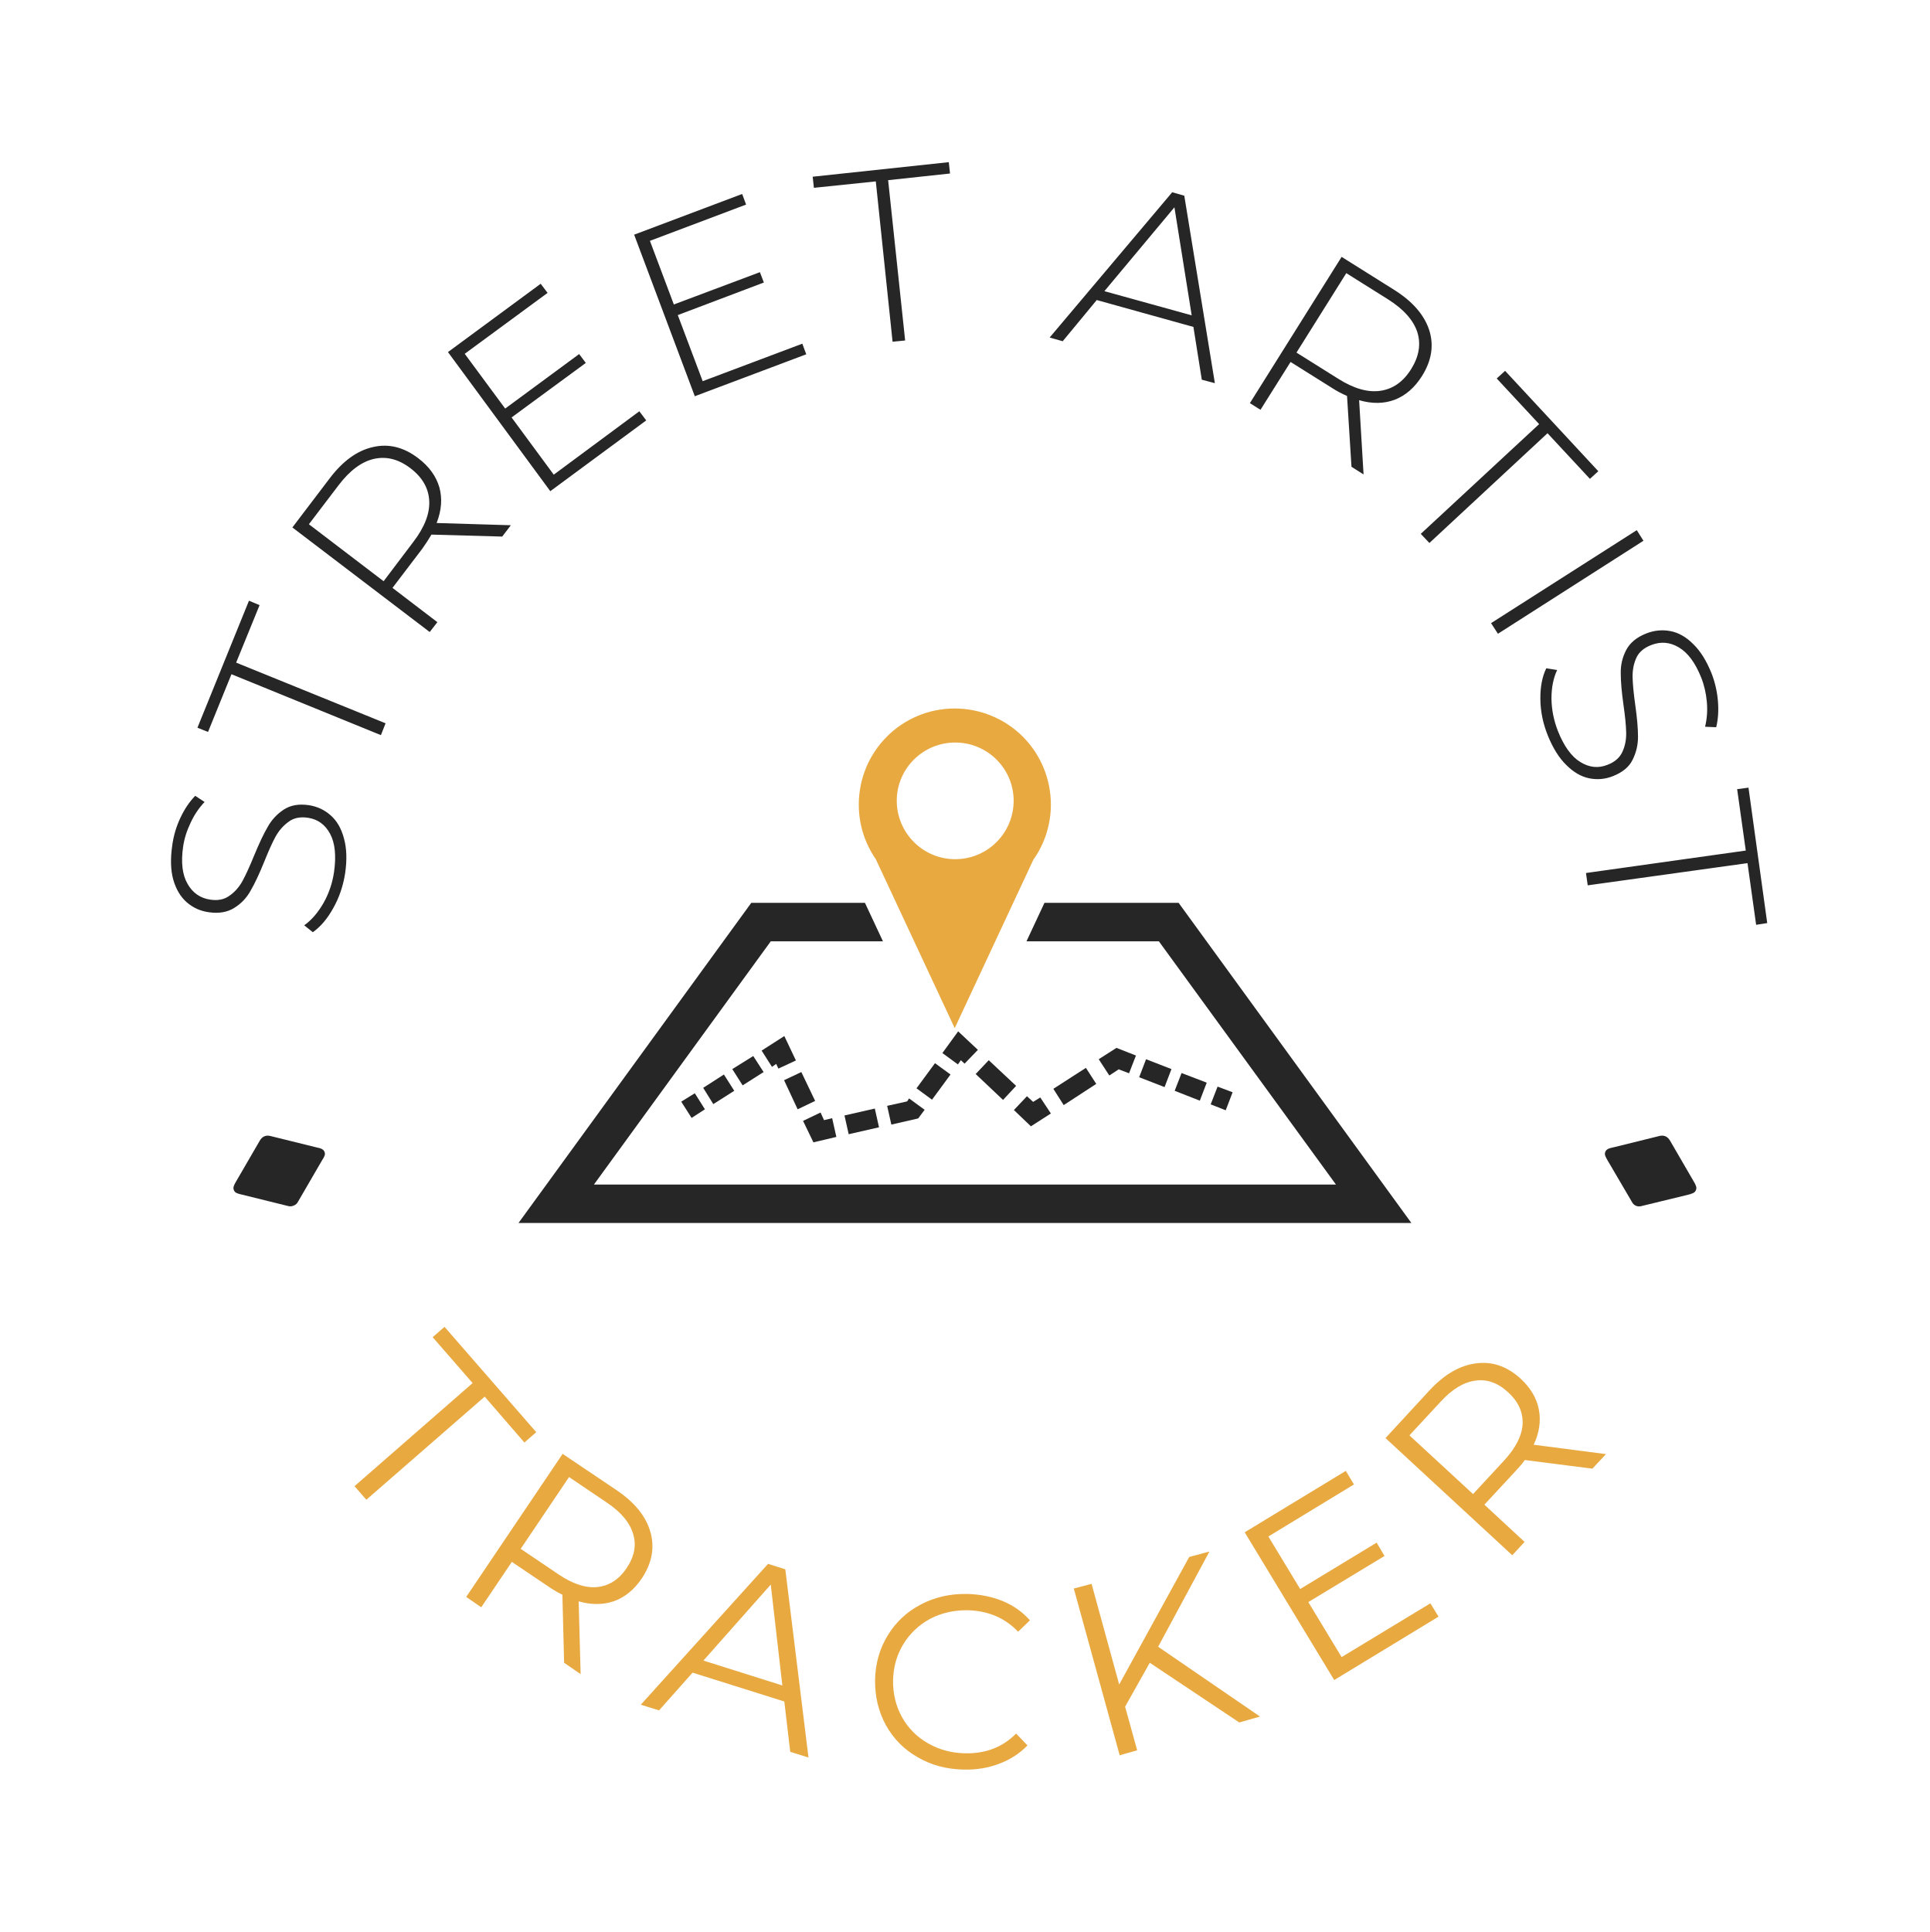
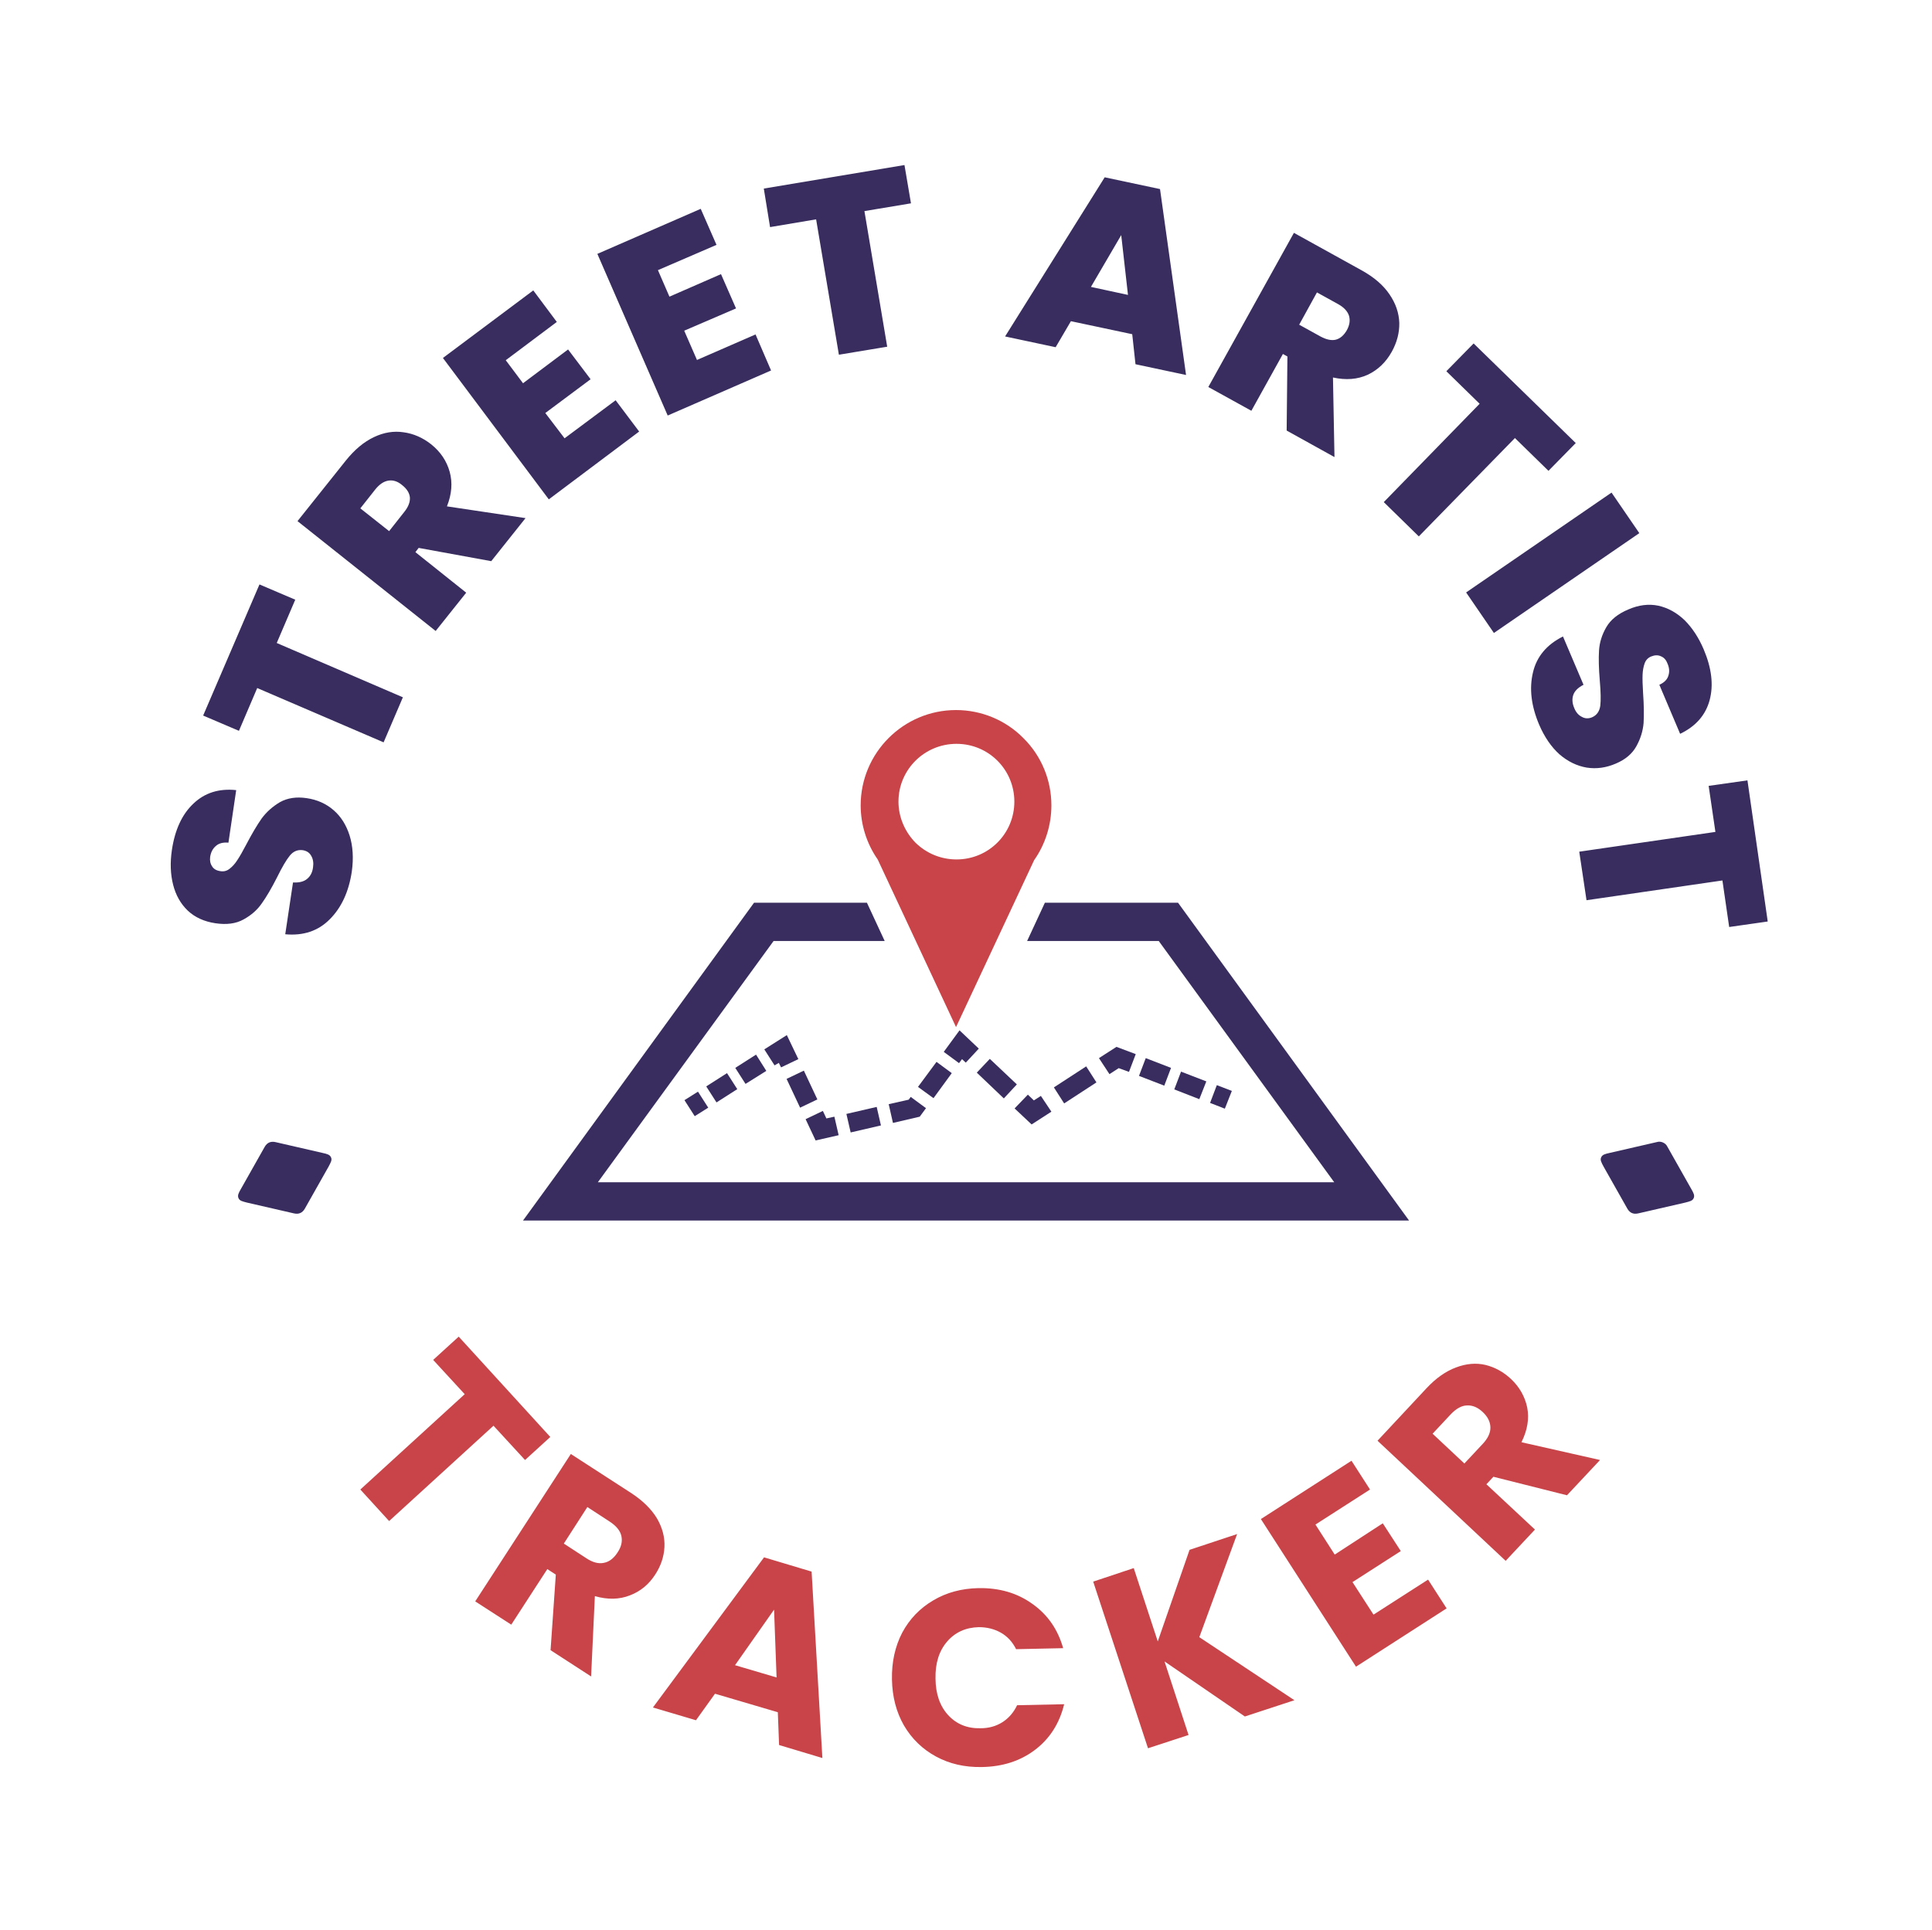
- <svg xmlns="http://www.w3.org/2000/svg" version="1.1" viewBox="0 0 7.825 7.833">
-   <g transform="matrix(1,0,0,1,2.102647,2.87247)">
+ <svg xmlns="http://www.w3.org/2000/svg" version="1.1" viewBox="0 0 7.719 7.712">
+   <g transform="matrix(1,0,0,1,2.089671,2.837561)">
    <g>
-       <path d=" M -0.751 0.809 Q -0.787 0.874 -0.834 0.907 L -0.869 0.879 Q -0.825 0.848 -0.791 0.789 Q -0.758 0.731 -0.748 0.663 Q -0.734 0.564 -0.764 0.508 Q -0.794 0.452 -0.854 0.443 Q -0.901 0.436 -0.932 0.459 Q -0.964 0.482 -0.985 0.519 Q -1.005 0.556 -1.031 0.621 Q -1.061 0.695 -1.086 0.738 Q -1.11 0.782 -1.152 0.808 Q -1.194 0.835 -1.256 0.826 Q -1.307 0.819 -1.345 0.786 Q -1.383 0.753 -1.4 0.694 Q -1.416 0.636 -1.404 0.554 Q -1.396 0.496 -1.371 0.443 Q -1.346 0.39 -1.311 0.354 L -1.273 0.379 Q -1.308 0.416 -1.33 0.464 Q -1.353 0.512 -1.36 0.56 Q -1.374 0.656 -1.342 0.711 Q -1.311 0.766 -1.25 0.775 Q -1.203 0.782 -1.172 0.759 Q -1.14 0.737 -1.119 0.699 Q -1.099 0.662 -1.072 0.596 Q -1.042 0.523 -1.017 0.48 Q -0.993 0.437 -0.952 0.41 Q -0.911 0.383 -0.85 0.392 Q -0.799 0.4 -0.762 0.433 Q -0.724 0.466 -0.708 0.526 Q -0.691 0.586 -0.703 0.668 Q -0.715 0.745 -0.751 0.809 Z M -1.164 -0.139 L -1.259 0.095 L -1.302 0.078 L -1.093 -0.437 L -1.05 -0.419 L -1.145 -0.186 L -0.539 0.06 L -0.558 0.108 L -1.164 -0.139 Z M -0.066 -0.697 L -0.353 -0.705 Q -0.372 -0.673 -0.39 -0.648 L -0.511 -0.489 L -0.329 -0.35 L -0.36 -0.31 L -0.917 -0.734 L -0.765 -0.934 Q -0.685 -1.039 -0.59 -1.06 Q -0.495 -1.082 -0.407 -1.015 Q -0.341 -0.965 -0.321 -0.897 Q -0.302 -0.829 -0.332 -0.752 L -0.031 -0.743 L -0.066 -0.697 Z M -0.426 -0.676 Q -0.358 -0.765 -0.362 -0.842 Q -0.366 -0.919 -0.438 -0.974 Q -0.51 -1.029 -0.586 -1.012 Q -0.661 -0.995 -0.729 -0.906 L -0.85 -0.747 L -0.547 -0.516 L -0.426 -0.676 Z M 0.49 -1.205 L 0.518 -1.168 L 0.129 -0.881 L -0.286 -1.445 L 0.09 -1.722 L 0.118 -1.685 L -0.218 -1.438 L -0.054 -1.216 L 0.246 -1.437 L 0.273 -1.401 L -0.028 -1.18 L 0.143 -0.948 L 0.49 -1.205 Z M 1.151 -1.479 L 1.167 -1.436 L 0.715 -1.266 L 0.469 -1.921 L 0.907 -2.086 L 0.923 -2.043 L 0.533 -1.896 L 0.63 -1.638 L 0.979 -1.769 L 0.995 -1.727 L 0.646 -1.595 L 0.747 -1.327 L 1.151 -1.479 Z M 1.449 -2.137 L 1.198 -2.111 L 1.193 -2.156 L 1.745 -2.215 L 1.75 -2.169 L 1.499 -2.142 L 1.568 -1.492 L 1.517 -1.487 L 1.449 -2.137 Z M 2.737 -1.547 L 2.345 -1.656 L 2.207 -1.489 L 2.154 -1.504 L 2.651 -2.093 L 2.7 -2.079 L 2.824 -1.319 L 2.771 -1.333 L 2.737 -1.547 Z M 2.73 -1.594 L 2.66 -2.032 L 2.376 -1.692 L 2.73 -1.594 Z M 3.378 -0.98 L 3.36 -1.267 Q 3.326 -1.282 3.3 -1.299 L 3.131 -1.405 L 3.009 -1.211 L 2.966 -1.238 L 3.338 -1.831 L 3.55 -1.698 Q 3.662 -1.628 3.693 -1.535 Q 3.723 -1.442 3.664 -1.348 Q 3.62 -1.278 3.554 -1.252 Q 3.488 -1.227 3.409 -1.25 L 3.427 -0.949 L 3.378 -0.98 Z M 3.324 -1.337 Q 3.419 -1.277 3.495 -1.288 Q 3.572 -1.299 3.62 -1.376 Q 3.668 -1.453 3.645 -1.526 Q 3.621 -1.599 3.526 -1.659 L 3.357 -1.765 L 3.155 -1.443 L 3.324 -1.337 Z M 4.139 -1.153 L 3.967 -1.338 L 4.001 -1.369 L 4.379 -0.962 L 4.345 -0.931 L 4.173 -1.116 L 3.694 -0.671 L 3.659 -0.708 L 4.139 -1.153 Z M 4.535 -0.723 L 4.562 -0.68 L 3.972 -0.303 L 3.944 -0.346 L 4.535 -0.723 Z M 4.144 -0.037 Q 4.143 -0.112 4.168 -0.163 L 4.212 -0.156 Q 4.189 -0.107 4.189 -0.04 Q 4.19 0.027 4.215 0.091 Q 4.252 0.184 4.306 0.217 Q 4.361 0.251 4.417 0.228 Q 4.461 0.211 4.477 0.175 Q 4.493 0.14 4.492 0.097 Q 4.491 0.054 4.481 -0.015 Q 4.47 -0.093 4.47 -0.143 Q 4.469 -0.193 4.492 -0.237 Q 4.515 -0.281 4.573 -0.304 Q 4.621 -0.323 4.67 -0.314 Q 4.72 -0.305 4.763 -0.262 Q 4.807 -0.22 4.838 -0.143 Q 4.859 -0.089 4.864 -0.031 Q 4.869 0.028 4.857 0.076 L 4.812 0.074 Q 4.824 0.024 4.819 -0.028 Q 4.814 -0.081 4.796 -0.126 Q 4.76 -0.216 4.705 -0.248 Q 4.651 -0.28 4.593 -0.257 Q 4.549 -0.24 4.533 -0.205 Q 4.517 -0.169 4.518 -0.126 Q 4.519 -0.084 4.529 -0.013 Q 4.54 0.065 4.54 0.115 Q 4.54 0.164 4.518 0.208 Q 4.497 0.251 4.439 0.274 Q 4.392 0.293 4.342 0.283 Q 4.293 0.273 4.249 0.229 Q 4.205 0.186 4.174 0.109 Q 4.145 0.037 4.144 -0.037 Z M 4.977 0.576 L 4.942 0.327 L 4.988 0.321 L 5.064 0.87 L 5.019 0.877 L 4.984 0.627 L 4.336 0.717 L 4.329 0.667 L 4.977 0.576 Z" fill="#262626" fill-rule="nonzero" />
+       <path d=" M -0.772 0.836 Q -0.841 0.906 -0.95 0.896 L -0.919 0.689 Q -0.882 0.691 -0.863 0.675 Q -0.843 0.659 -0.839 0.629 Q -0.835 0.602 -0.846 0.583 Q -0.856 0.564 -0.88 0.56 Q -0.911 0.556 -0.932 0.582 Q -0.953 0.608 -0.983 0.669 Q -1.016 0.734 -1.044 0.773 Q -1.071 0.812 -1.117 0.837 Q -1.162 0.862 -1.229 0.852 Q -1.296 0.842 -1.339 0.802 Q -1.382 0.761 -1.398 0.698 Q -1.414 0.635 -1.403 0.56 Q -1.385 0.438 -1.317 0.374 Q -1.249 0.309 -1.146 0.32 L -1.177 0.53 Q -1.209 0.527 -1.227 0.543 Q -1.246 0.559 -1.25 0.587 Q -1.253 0.609 -1.242 0.625 Q -1.232 0.641 -1.208 0.644 Q -1.188 0.647 -1.172 0.634 Q -1.155 0.621 -1.141 0.599 Q -1.127 0.578 -1.105 0.536 Q -1.072 0.473 -1.044 0.433 Q -1.015 0.394 -0.971 0.368 Q -0.926 0.343 -0.865 0.352 Q -0.802 0.361 -0.757 0.4 Q -0.713 0.438 -0.693 0.501 Q -0.673 0.565 -0.684 0.645 Q -0.702 0.766 -0.772 0.836 Z M -1.053 -0.502 L -0.91 -0.441 L -0.984 -0.268 L -0.48 -0.051 L -0.557 0.129 L -1.062 -0.088 L -1.135 0.083 L -1.278 0.022 L -1.053 -0.502 Z M -0.127 -0.595 L -0.417 -0.648 L -0.43 -0.631 L -0.227 -0.469 L -0.349 -0.316 L -0.901 -0.755 L -0.708 -0.997 Q -0.655 -1.063 -0.595 -1.091 Q -0.536 -1.119 -0.477 -1.11 Q -0.418 -1.102 -0.367 -1.062 Q -0.311 -1.017 -0.293 -0.952 Q -0.275 -0.887 -0.304 -0.814 L 0.01 -0.767 L -0.127 -0.595 Z M -0.535 -0.715 L -0.475 -0.791 Q -0.45 -0.822 -0.452 -0.85 Q -0.455 -0.877 -0.483 -0.899 Q -0.509 -0.921 -0.537 -0.917 Q -0.565 -0.913 -0.59 -0.882 L -0.65 -0.806 L -0.535 -0.715 Z M -0.069 -1.398 L 0 -1.306 L 0.18 -1.441 L 0.27 -1.322 L 0.089 -1.187 L 0.166 -1.086 L 0.37 -1.238 L 0.464 -1.113 L 0.103 -0.842 L -0.32 -1.407 L 0.041 -1.677 L 0.135 -1.551 L -0.069 -1.398 Z M 0.539 -1.758 L 0.585 -1.652 L 0.791 -1.742 L 0.851 -1.605 L 0.644 -1.516 L 0.695 -1.399 L 0.929 -1.501 L 0.991 -1.357 L 0.578 -1.177 L 0.297 -1.823 L 0.71 -2.003 L 0.773 -1.859 L 0.539 -1.758 Z M 1.524 -2.178 L 1.55 -2.025 L 1.364 -1.994 L 1.455 -1.452 L 1.262 -1.42 L 1.171 -1.961 L 0.987 -1.93 L 0.962 -2.084 L 1.524 -2.178 Z M 2.434 -1.502 L 2.189 -1.554 L 2.128 -1.45 L 1.926 -1.493 L 2.324 -2.129 L 2.545 -2.082 L 2.649 -1.339 L 2.447 -1.382 L 2.434 -1.502 Z M 2.417 -1.659 L 2.39 -1.898 L 2.269 -1.691 L 2.417 -1.659 Z M 3.051 -1.117 L 3.054 -1.413 L 3.036 -1.423 L 2.91 -1.196 L 2.738 -1.291 L 3.08 -1.907 L 3.351 -1.757 Q 3.425 -1.716 3.462 -1.661 Q 3.499 -1.607 3.501 -1.547 Q 3.502 -1.488 3.471 -1.432 Q 3.436 -1.369 3.375 -1.34 Q 3.314 -1.312 3.236 -1.329 L 3.242 -1.011 L 3.051 -1.117 Z M 3.101 -1.54 L 3.186 -1.493 Q 3.221 -1.474 3.247 -1.48 Q 3.274 -1.487 3.292 -1.519 Q 3.308 -1.549 3.3 -1.576 Q 3.291 -1.603 3.257 -1.622 L 3.172 -1.669 L 3.101 -1.54 Z M 4.206 -1.067 L 4.097 -0.956 L 3.963 -1.087 L 3.579 -0.694 L 3.439 -0.831 L 3.822 -1.224 L 3.689 -1.354 L 3.798 -1.465 L 4.206 -1.067 Z M 4.46 -0.707 L 3.879 -0.308 L 3.768 -0.47 L 4.349 -0.869 L 4.46 -0.707 Z M 4.035 -0.15 Q 4.057 -0.245 4.155 -0.294 L 4.237 -0.101 Q 4.204 -0.084 4.196 -0.06 Q 4.188 -0.036 4.2 -0.008 Q 4.21 0.017 4.23 0.027 Q 4.249 0.038 4.271 0.029 Q 4.299 0.017 4.304 -0.017 Q 4.308 -0.05 4.302 -0.118 Q 4.296 -0.19 4.299 -0.238 Q 4.302 -0.286 4.328 -0.331 Q 4.354 -0.376 4.416 -0.402 Q 4.478 -0.429 4.536 -0.417 Q 4.594 -0.404 4.641 -0.359 Q 4.687 -0.313 4.717 -0.243 Q 4.765 -0.13 4.741 -0.04 Q 4.717 0.05 4.623 0.095 L 4.54 -0.101 Q 4.569 -0.114 4.576 -0.137 Q 4.584 -0.161 4.572 -0.187 Q 4.564 -0.208 4.546 -0.215 Q 4.529 -0.223 4.507 -0.214 Q 4.488 -0.206 4.481 -0.186 Q 4.474 -0.166 4.473 -0.141 Q 4.472 -0.116 4.475 -0.068 Q 4.48 0.003 4.477 0.052 Q 4.473 0.1 4.448 0.145 Q 4.423 0.19 4.366 0.214 Q 4.308 0.239 4.25 0.23 Q 4.191 0.22 4.141 0.177 Q 4.092 0.133 4.06 0.059 Q 4.012 -0.054 4.035 -0.15 Z M 4.973 0.845 L 4.819 0.867 L 4.792 0.681 L 4.249 0.76 L 4.22 0.566 L 4.764 0.487 L 4.737 0.303 L 4.892 0.281 L 4.973 0.845 Z" fill="#382d5e" fill-rule="nonzero" />
    </g>
    <g>
-       <path d=" M -0.186 2.735 L -0.348 2.549 L -0.3 2.507 L 0.072 2.934 L 0.024 2.976 L -0.137 2.79 L -0.617 3.208 L -0.665 3.153 L -0.186 2.735 Z M 0.185 3.869 L 0.178 3.593 Q 0.153 3.581 0.129 3.565 L -0.027 3.46 L -0.151 3.644 L -0.212 3.602 L 0.179 3.022 L 0.396 3.168 Q 0.508 3.243 0.535 3.339 Q 0.562 3.434 0.5 3.527 Q 0.454 3.595 0.388 3.619 Q 0.322 3.642 0.244 3.62 L 0.252 3.915 L 0.185 3.869 Z M 0.32 3.562 Q 0.392 3.554 0.438 3.486 Q 0.486 3.415 0.465 3.347 Q 0.445 3.278 0.359 3.22 L 0.205 3.116 L 0.009 3.407 L 0.163 3.511 Q 0.249 3.569 0.32 3.562 Z M 1.078 4.026 L 0.706 3.909 L 0.57 4.062 L 0.496 4.039 L 1.012 3.468 L 1.082 3.49 L 1.176 4.253 L 1.102 4.23 L 1.078 4.026 Z M 1.07 3.961 L 1.023 3.552 L 0.75 3.86 L 1.07 3.961 Z M 1.619 4.252 Q 1.536 4.205 1.49 4.122 Q 1.445 4.04 1.446 3.939 Q 1.448 3.838 1.498 3.757 Q 1.547 3.677 1.631 3.633 Q 1.716 3.588 1.82 3.59 Q 1.898 3.592 1.964 3.619 Q 2.029 3.646 2.074 3.697 L 2.026 3.743 Q 1.946 3.659 1.821 3.656 Q 1.738 3.655 1.669 3.691 Q 1.601 3.728 1.561 3.793 Q 1.521 3.858 1.519 3.94 Q 1.518 4.022 1.555 4.089 Q 1.592 4.156 1.66 4.195 Q 1.727 4.234 1.81 4.236 Q 1.936 4.239 2.018 4.156 L 2.064 4.204 Q 2.017 4.253 1.95 4.278 Q 1.883 4.304 1.805 4.302 Q 1.701 4.3 1.619 4.252 Z M 2.56 3.869 L 2.46 4.047 L 2.509 4.224 L 2.438 4.244 L 2.252 3.568 L 2.324 3.549 L 2.436 3.957 L 2.72 3.44 L 2.802 3.418 L 2.594 3.804 L 3.007 4.087 L 2.923 4.111 L 2.56 3.869 Z M 3.698 3.628 L 3.731 3.682 L 3.308 3.939 L 2.945 3.34 L 3.355 3.091 L 3.388 3.146 L 3.041 3.357 L 3.17 3.57 L 3.48 3.382 L 3.512 3.436 L 3.203 3.623 L 3.338 3.846 L 3.698 3.628 Z M 4.355 3.082 L 4.081 3.047 Q 4.065 3.069 4.045 3.09 L 3.917 3.228 L 4.08 3.379 L 4.03 3.433 L 3.516 2.958 L 3.694 2.765 Q 3.785 2.667 3.884 2.655 Q 3.982 2.642 4.065 2.718 Q 4.125 2.774 4.138 2.843 Q 4.151 2.912 4.117 2.985 L 4.41 3.023 L 4.355 3.082 Z M 4.072 2.901 Q 4.075 2.829 4.014 2.773 Q 3.952 2.715 3.881 2.725 Q 3.81 2.734 3.74 2.81 L 3.613 2.947 L 3.871 3.185 L 3.997 3.049 Q 4.068 2.972 4.072 2.901 Z" fill="#e8a941" fill-rule="nonzero" />
+       <path d=" M 0.109 2.905 L 0.008 2.997 L -0.118 2.86 L -0.535 3.241 L -0.65 3.115 L -0.233 2.734 L -0.359 2.597 L -0.257 2.504 L 0.109 2.905 Z M 0.11 3.757 L 0.131 3.455 L 0.097 3.433 L -0.047 3.655 L -0.191 3.562 L 0.191 2.973 L 0.432 3.129 Q 0.501 3.174 0.535 3.23 Q 0.568 3.287 0.565 3.345 Q 0.562 3.403 0.528 3.455 Q 0.49 3.514 0.427 3.538 Q 0.364 3.563 0.287 3.541 L 0.272 3.862 L 0.11 3.757 Z M 0.163 3.331 L 0.252 3.389 Q 0.291 3.415 0.323 3.408 Q 0.355 3.402 0.378 3.366 Q 0.4 3.333 0.393 3.301 Q 0.386 3.269 0.346 3.243 L 0.257 3.185 L 0.163 3.331 Z M 1.018 4.005 L 0.767 3.931 L 0.691 4.037 L 0.519 3.986 L 0.963 3.386 L 1.153 3.443 L 1.196 4.188 L 1.023 4.136 L 1.018 4.005 Z M 1.013 3.866 L 1.003 3.595 L 0.847 3.817 L 1.013 3.866 Z M 1.515 3.687 Q 1.559 3.605 1.639 3.558 Q 1.718 3.511 1.82 3.509 Q 1.945 3.507 2.035 3.572 Q 2.126 3.636 2.158 3.749 L 1.97 3.753 Q 1.948 3.709 1.909 3.687 Q 1.87 3.665 1.821 3.665 Q 1.742 3.667 1.694 3.723 Q 1.646 3.779 1.648 3.871 Q 1.649 3.963 1.699 4.017 Q 1.749 4.071 1.828 4.069 Q 1.877 4.069 1.915 4.045 Q 1.953 4.021 1.974 3.977 L 2.162 3.973 Q 2.134 4.088 2.046 4.155 Q 1.958 4.222 1.833 4.224 Q 1.731 4.226 1.65 4.182 Q 1.569 4.138 1.522 4.058 Q 1.476 3.978 1.474 3.874 Q 1.472 3.77 1.515 3.687 Z M 2.884 4.022 L 2.563 3.802 L 2.659 4.096 L 2.497 4.149 L 2.278 3.483 L 2.44 3.429 L 2.536 3.722 L 2.663 3.356 L 2.853 3.293 L 2.702 3.705 L 3.082 3.957 L 2.884 4.022 Z M 3.166 3.255 L 3.243 3.375 L 3.435 3.25 L 3.507 3.361 L 3.314 3.485 L 3.398 3.615 L 3.616 3.475 L 3.69 3.59 L 3.328 3.823 L 2.948 3.233 L 3.31 3 L 3.384 3.115 L 3.166 3.255 Z M 4.171 3.138 L 3.877 3.064 L 3.849 3.094 L 4.043 3.275 L 3.926 3.4 L 3.414 2.92 L 3.61 2.71 Q 3.666 2.65 3.728 2.627 Q 3.789 2.604 3.845 2.617 Q 3.902 2.631 3.947 2.673 Q 3.998 2.721 4.012 2.787 Q 4.025 2.854 3.989 2.926 L 4.303 2.997 L 4.171 3.138 Z M 3.761 3.011 L 3.834 2.933 Q 3.866 2.899 3.865 2.866 Q 3.864 2.833 3.834 2.805 Q 3.804 2.777 3.771 2.779 Q 3.739 2.78 3.706 2.815 L 3.634 2.892 L 3.761 3.011 Z" fill="#c84449" fill-rule="nonzero" />
    </g>
    <g clip-path="url(&quot;#SvgjsClipPath1002&quot;)">
      <g clip-path="url(&quot;#SvgjsClipPath1000&quot;)">
-         <path d=" M 2.677 0.788 L 2.133 0.788 L 2.06 0.944 L 2.597 0.944 L 3.315 1.93 L 0.306 1.93 L 1.023 0.944 L 1.478 0.944 L 1.405 0.788 L 0.944 0.788 L 0 2.086 L 3.621 2.086 L 2.677 0.788 Z" fill="#262626" transform="matrix(1,0,0,1,0,0)" fill-rule="nonzero" />
+         <path d=" M 2.617 0.77 L 2.085 0.77 L 2.014 0.923 L 2.54 0.923 L 3.241 1.887 L 0.299 1.887 L 1.001 0.923 L 1.445 0.923 L 1.374 0.77 L 0.923 0.77 L 0 2.04 L 3.54 2.04 L 2.617 0.77 Z" fill="#382d5e" transform="matrix(1,0,0,1,0,0)" fill-rule="nonzero" />
      </g>
      <g clip-path="url(&quot;#SvgjsClipPath1000&quot;)">
-         <path d=" M 1.769 0 C 1.554 0 1.38 0.174 1.38 0.39 C 1.38 0.469 1.404 0.546 1.449 0.611 L 1.769 1.296 L 2.088 0.613 C 2.134 0.548 2.159 0.47 2.159 0.39 C 2.159 0.286 2.118 0.187 2.045 0.114 C 1.972 0.041 1.872 -0 1.769 0 Z M 1.771 0.611 C 1.708 0.611 1.648 0.586 1.604 0.542 C 1.559 0.497 1.534 0.437 1.534 0.374 C 1.534 0.244 1.64 0.138 1.771 0.138 C 1.902 0.138 2.008 0.244 2.008 0.374 C 2.008 0.505 1.902 0.611 1.771 0.611 Z" fill="#e8a941" transform="matrix(1,0,0,1,0,0)" fill-rule="nonzero" />
+         <path d=" M 1.73 0 C 1.52 0 1.349 0.171 1.349 0.381 C 1.349 0.458 1.373 0.534 1.417 0.597 L 1.73 1.267 L 2.042 0.6 C 2.087 0.536 2.111 0.459 2.111 0.381 C 2.111 0.28 2.071 0.183 1.999 0.112 C 1.928 0.04 1.831 -0 1.73 0 Z M 1.732 0.597 C 1.67 0.597 1.612 0.573 1.568 0.53 C 1.525 0.486 1.5 0.427 1.5 0.366 C 1.5 0.238 1.604 0.135 1.732 0.135 C 1.86 0.135 1.963 0.238 1.963 0.366 C 1.963 0.494 1.86 0.597 1.732 0.597 Z" fill="#c84449" transform="matrix(1,0,0,1,0,0)" fill-rule="nonzero" />
      </g>
      <g clip-path="url(&quot;#SvgjsClipPath1000&quot;)">
-         <path d=" M 0.66 1.594 L 0.715 1.56 L 0.756 1.625 L 0.702 1.66 Z" fill="#262626" transform="matrix(1,0,0,1,0,0)" fill-rule="nonzero" />
+         <path d=" M 0.645 1.559 L 0.699 1.525 L 0.74 1.589 L 0.686 1.623 Z" fill="#382d5e" transform="matrix(1,0,0,1,0,0)" fill-rule="nonzero" />
      </g>
      <g clip-path="url(&quot;#SvgjsClipPath1000&quot;)">
-         <path d=" M 0.79 1.604 L 0.749 1.538 L 0.833 1.484 L 0.875 1.55 Z M 0.909 1.528 L 0.867 1.462 L 0.952 1.409 L 0.994 1.474 Z" fill="#262626" transform="matrix(1,0,0,1,0,0)" fill-rule="nonzero" />
+         <path d=" M 0.773 1.568 L 0.732 1.504 L 0.815 1.451 L 0.856 1.515 Z M 0.889 1.494 L 0.848 1.43 L 0.931 1.377 L 0.972 1.442 Z" fill="#382d5e" transform="matrix(1,0,0,1,0,0)" fill-rule="nonzero" />
      </g>
      <g clip-path="url(&quot;#SvgjsClipPath1000&quot;)">
-         <path d=" M 1.054 1.46 L 1.045 1.441 L 1.028 1.453 L 0.986 1.387 L 1.078 1.328 L 1.125 1.427 L 1.054 1.46 Z" fill="#262626" transform="matrix(1,0,0,1,0,0)" fill-rule="nonzero" />
+         <path d=" M 1.031 1.428 L 1.022 1.41 L 1.005 1.42 L 0.964 1.356 L 1.054 1.299 L 1.1 1.395 L 1.031 1.428 Z" fill="#382d5e" transform="matrix(1,0,0,1,0,0)" fill-rule="nonzero" />
      </g>
      <g clip-path="url(&quot;#SvgjsClipPath1000&quot;)">
-         <path d=" M 1.077 1.507 L 1.147 1.474 L 1.203 1.591 L 1.132 1.625 Z" fill="#262626" transform="matrix(1,0,0,1,0,0)" fill-rule="nonzero" />
+         <path d=" M 1.053 1.474 L 1.122 1.441 L 1.176 1.556 L 1.107 1.589 Z" fill="#382d5e" transform="matrix(1,0,0,1,0,0)" fill-rule="nonzero" />
      </g>
      <g clip-path="url(&quot;#SvgjsClipPath1000&quot;)">
-         <path d=" M 1.196 1.759 L 1.154 1.672 L 1.225 1.638 L 1.239 1.669 L 1.272 1.661 L 1.289 1.737 L 1.196 1.759 Z" fill="#262626" transform="matrix(1,0,0,1,0,0)" fill-rule="nonzero" />
+         <path d=" M 1.169 1.72 L 1.129 1.635 L 1.198 1.602 L 1.212 1.632 L 1.244 1.625 L 1.261 1.699 L 1.169 1.72 Z" fill="#382d5e" transform="matrix(1,0,0,1,0,0)" fill-rule="nonzero" />
      </g>
      <g clip-path="url(&quot;#SvgjsClipPath1000&quot;)">
-         <path d=" M 1.339 1.726 L 1.322 1.65 L 1.445 1.622 L 1.462 1.698 Z M 1.512 1.687 L 1.495 1.611 L 1.576 1.593 L 1.584 1.581 L 1.647 1.627 L 1.621 1.662 Z M 1.677 1.586 L 1.614 1.54 L 1.689 1.438 L 1.752 1.484 Z" fill="#262626" transform="matrix(1,0,0,1,0,0)" fill-rule="nonzero" />
+         <path d=" M 1.309 1.688 L 1.292 1.614 L 1.413 1.586 L 1.43 1.66 Z M 1.478 1.65 L 1.461 1.575 L 1.541 1.557 L 1.549 1.546 L 1.61 1.591 L 1.585 1.625 Z M 1.64 1.551 L 1.578 1.506 L 1.652 1.406 L 1.713 1.451 Z" fill="#382d5e" transform="matrix(1,0,0,1,0,0)" fill-rule="nonzero" />
      </g>
      <g clip-path="url(&quot;#SvgjsClipPath1000&quot;)">
-         <path d=" M 1.782 1.443 L 1.719 1.397 L 1.783 1.309 L 1.863 1.384 L 1.809 1.44 L 1.794 1.426 L 1.782 1.443 Z" fill="#262626" transform="matrix(1,0,0,1,0,0)" fill-rule="nonzero" />
+         <path d=" M 1.742 1.411 L 1.681 1.366 L 1.744 1.28 L 1.821 1.353 L 1.769 1.409 L 1.754 1.395 L 1.742 1.411 Z" fill="#382d5e" transform="matrix(1,0,0,1,0,0)" fill-rule="nonzero" />
      </g>
      <g clip-path="url(&quot;#SvgjsClipPath1000&quot;)">
-         <path d=" M 1.854 1.482 L 1.907 1.426 L 2.018 1.53 L 1.965 1.587 Z" fill="#262626" transform="matrix(1,0,0,1,0,0)" fill-rule="nonzero" />
+         <path d=" M 1.813 1.449 L 1.865 1.394 L 1.973 1.496 L 1.921 1.552 Z" fill="#382d5e" transform="matrix(1,0,0,1,0,0)" fill-rule="nonzero" />
      </g>
      <g clip-path="url(&quot;#SvgjsClipPath1000&quot;)">
-         <path d=" M 2.078 1.694 L 2.009 1.628 L 2.062 1.572 L 2.087 1.595 L 2.116 1.577 L 2.159 1.642 L 2.078 1.694 Z" fill="#262626" transform="matrix(1,0,0,1,0,0)" fill-rule="nonzero" />
+         <path d=" M 2.032 1.656 L 1.964 1.592 L 2.017 1.537 L 2.041 1.56 L 2.069 1.542 L 2.111 1.605 L 2.032 1.656 Z" fill="#382d5e" transform="matrix(1,0,0,1,0,0)" fill-rule="nonzero" />
      </g>
      <g clip-path="url(&quot;#SvgjsClipPath1000&quot;)">
-         <path d=" M 2.169 1.542 L 2.301 1.457 L 2.343 1.522 L 2.211 1.608 Z" fill="#262626" transform="matrix(1,0,0,1,0,0)" fill-rule="nonzero" />
+         <path d=" M 2.121 1.508 L 2.25 1.424 L 2.291 1.488 L 2.162 1.572 Z" fill="#382d5e" transform="matrix(1,0,0,1,0,0)" fill-rule="nonzero" />
      </g>
      <g clip-path="url(&quot;#SvgjsClipPath1000&quot;)">
-         <path d=" M 2.396 1.488 L 2.353 1.422 L 2.425 1.376 L 2.504 1.407 L 2.476 1.479 L 2.434 1.463 L 2.396 1.488 Z" fill="#262626" transform="matrix(1,0,0,1,0,0)" fill-rule="nonzero" />
+         <path d=" M 2.343 1.455 L 2.301 1.391 L 2.371 1.346 L 2.448 1.375 L 2.421 1.446 L 2.38 1.431 L 2.343 1.455 Z" fill="#382d5e" transform="matrix(1,0,0,1,0,0)" fill-rule="nonzero" />
      </g>
      <g clip-path="url(&quot;#SvgjsClipPath1000&quot;)">
-         <path d=" M 2.763 1.59 L 2.661 1.55 L 2.689 1.478 L 2.791 1.517 Z M 2.62 1.535 L 2.517 1.495 L 2.545 1.422 L 2.648 1.462 Z" fill="#262626" transform="matrix(1,0,0,1,0,0)" fill-rule="nonzero" />
+         <path d=" M 2.702 1.555 L 2.602 1.516 L 2.629 1.445 L 2.73 1.484 Z M 2.562 1.501 L 2.461 1.462 L 2.488 1.391 L 2.589 1.43 Z" fill="#382d5e" transform="matrix(1,0,0,1,0,0)" fill-rule="nonzero" />
      </g>
      <g clip-path="url(&quot;#SvgjsClipPath1000&quot;)">
-         <path d=" M 2.807 1.605 L 2.835 1.533 L 2.896 1.556 L 2.868 1.629 Z" fill="#262626" transform="matrix(1,0,0,1,0,0)" fill-rule="nonzero" />
+         <path d=" M 2.745 1.57 L 2.772 1.499 L 2.832 1.522 L 2.804 1.593 Z" fill="#382d5e" transform="matrix(1,0,0,1,0,0)" fill-rule="nonzero" />
      </g>
    </g>
-     <g transform="matrix(-0.3905072,-0.9205999,0.9205999,-0.3905072,-3.070422,1.714576)">
+     <g transform="matrix(-0.4034505,-0.9150015,0.9150015,-0.4034505,-3.040368,1.752782)">
      <g clip-path="url(&quot;#SvgjsClipPath1003&quot;)">
-         <path d=" M -0.968 2.07 C -0.956 2.07 -0.949 2.062 -0.938 2.046 L -0.824 1.894 C -0.818 1.886 -0.815 1.879 -0.815 1.87 C -0.815 1.862 -0.818 1.854 -0.824 1.846 L -0.938 1.694 C -0.949 1.679 -0.956 1.671 -0.968 1.671 C -0.98 1.671 -0.986 1.679 -0.997 1.694 L -1.111 1.846 C -1.118 1.854 -1.12 1.862 -1.12 1.87 C -1.12 1.879 -1.118 1.886 -1.111 1.894 L -0.997 2.046 C -0.986 2.062 -0.98 2.07 -0.968 2.07 Z" fill="#262626" transform="matrix(1,0,0,1,0,0)" fill-rule="nonzero" />
+         <path d=" M -0.949 2.066 C -0.937 2.066 -0.93 2.057 -0.919 2.042 L -0.804 1.888 C -0.798 1.88 -0.795 1.872 -0.795 1.864 C -0.795 1.856 -0.798 1.848 -0.804 1.84 L -0.919 1.686 C -0.93 1.671 -0.937 1.662 -0.949 1.662 C -0.961 1.662 -0.967 1.671 -0.979 1.686 L -1.094 1.84 C -1.1 1.848 -1.103 1.856 -1.103 1.864 C -1.103 1.872 -1.1 1.88 -1.094 1.888 L -0.979 2.042 C -0.967 2.057 -0.961 2.066 -0.949 2.066 Z" fill="#382d5e" transform="matrix(1,0,0,1,0,0)" fill-rule="nonzero" />
      </g>
    </g>
-     <g transform="matrix(0.3905072,-0.9205999,-0.9205999,-0.3905072,4.521444,6.829352)">
+     <g transform="matrix(0.4034505,-0.9150015,-0.9150015,-0.4034505,4.386803,6.72858)">
      <g clip-path="url(&quot;#SvgjsClipPath1004&quot;)">
-         <path d=" M 4.588 2.07 C 4.6 2.07 4.607 2.062 4.618 2.046 L 4.732 1.894 C 4.738 1.886 4.741 1.879 4.741 1.87 C 4.741 1.862 4.738 1.854 4.732 1.846 L 4.618 1.694 C 4.607 1.679 4.6 1.671 4.588 1.671 C 4.576 1.671 4.57 1.679 4.558 1.694 L 4.445 1.846 C 4.438 1.854 4.435 1.862 4.435 1.87 C 4.435 1.879 4.438 1.886 4.445 1.894 L 4.558 2.046 C 4.57 2.062 4.576 2.07 4.588 2.07 Z" fill="#262626" transform="matrix(1,0,0,1,0,0)" fill-rule="nonzero" />
+         <path d=" M 4.489 2.066 C 4.501 2.066 4.508 2.057 4.519 2.042 L 4.634 1.888 C 4.641 1.88 4.643 1.872 4.643 1.864 C 4.643 1.856 4.641 1.848 4.634 1.84 L 4.519 1.686 C 4.508 1.671 4.501 1.662 4.489 1.662 C 4.477 1.662 4.471 1.671 4.459 1.686 L 4.344 1.84 C 4.338 1.848 4.335 1.856 4.335 1.864 C 4.335 1.872 4.338 1.88 4.344 1.888 L 4.459 2.042 C 4.471 2.057 4.477 2.066 4.489 2.066 Z" fill="#382d5e" transform="matrix(1,0,0,1,0,0)" fill-rule="nonzero" />
      </g>
    </g>
  </g>
  <defs>
    <clipPath id="SvgjsClipPath1002">
-       <path d=" M 0 0 h 3.621 v 2.086 h -3.621 Z" />
+       <path d=" M 0 0 h 3.54 v 2.04 h -3.54 Z" />
    </clipPath>
    <clipPath id="SvgjsClipPath1000">
-       <path d=" M 0 -1.6078905045631772e-16 L 3.621 -1.6078905045631772e-16 L 3.621 2.086 L 0 2.086 Z" />
+       <path d=" M 0 -1.5722563319382894e-16 L 3.54 -1.5722563319382894e-16 L 3.54 2.04 L 0 2.04 Z" />
    </clipPath>
    <clipPath id="SvgjsClipPath1003">
-       <path d=" M -1.274 1.556 h 0.613 v 0.635 h -0.613 Z" />
+       <path d=" M -1.259 1.547 h 0.62 v 0.642 h -0.62 Z" />
    </clipPath>
    <clipPath id="SvgjsClipPath1004">
-       <path d=" M 4.282 1.556 h 0.613 v 0.635 h -0.613 Z" />
+       <path d=" M 4.179 1.547 h 0.62 v 0.642 h -0.62 Z" />
    </clipPath>
  </defs>
</svg>
